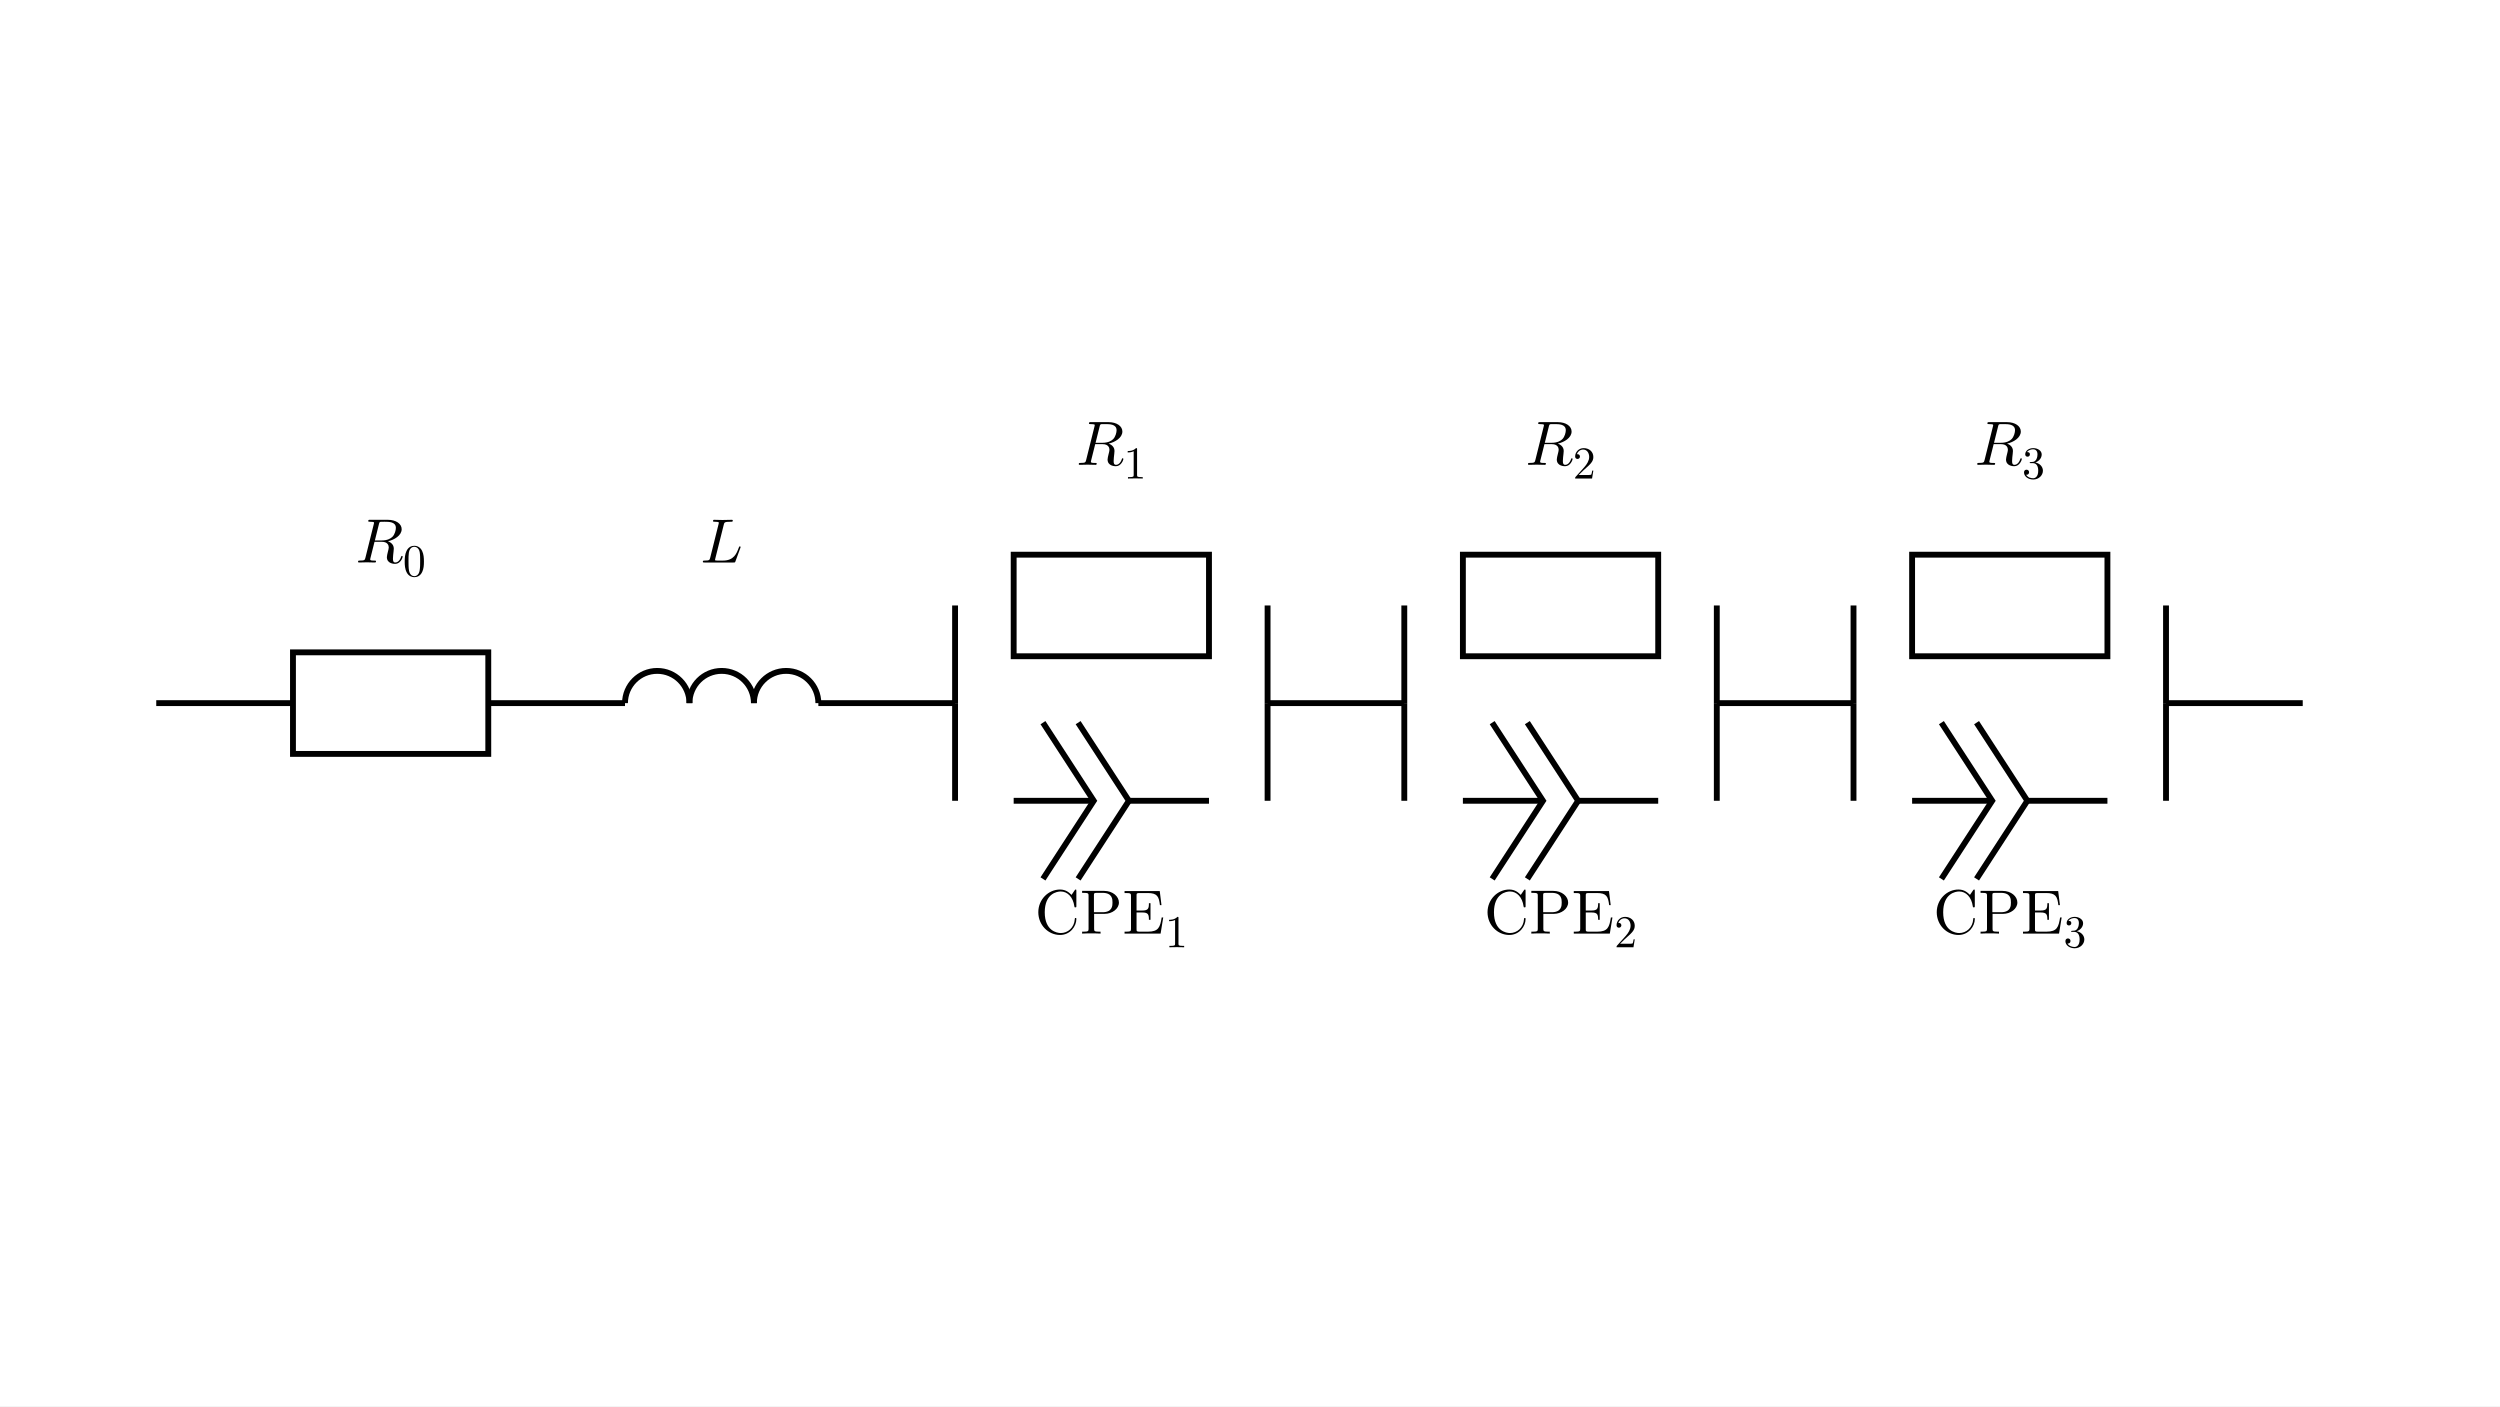
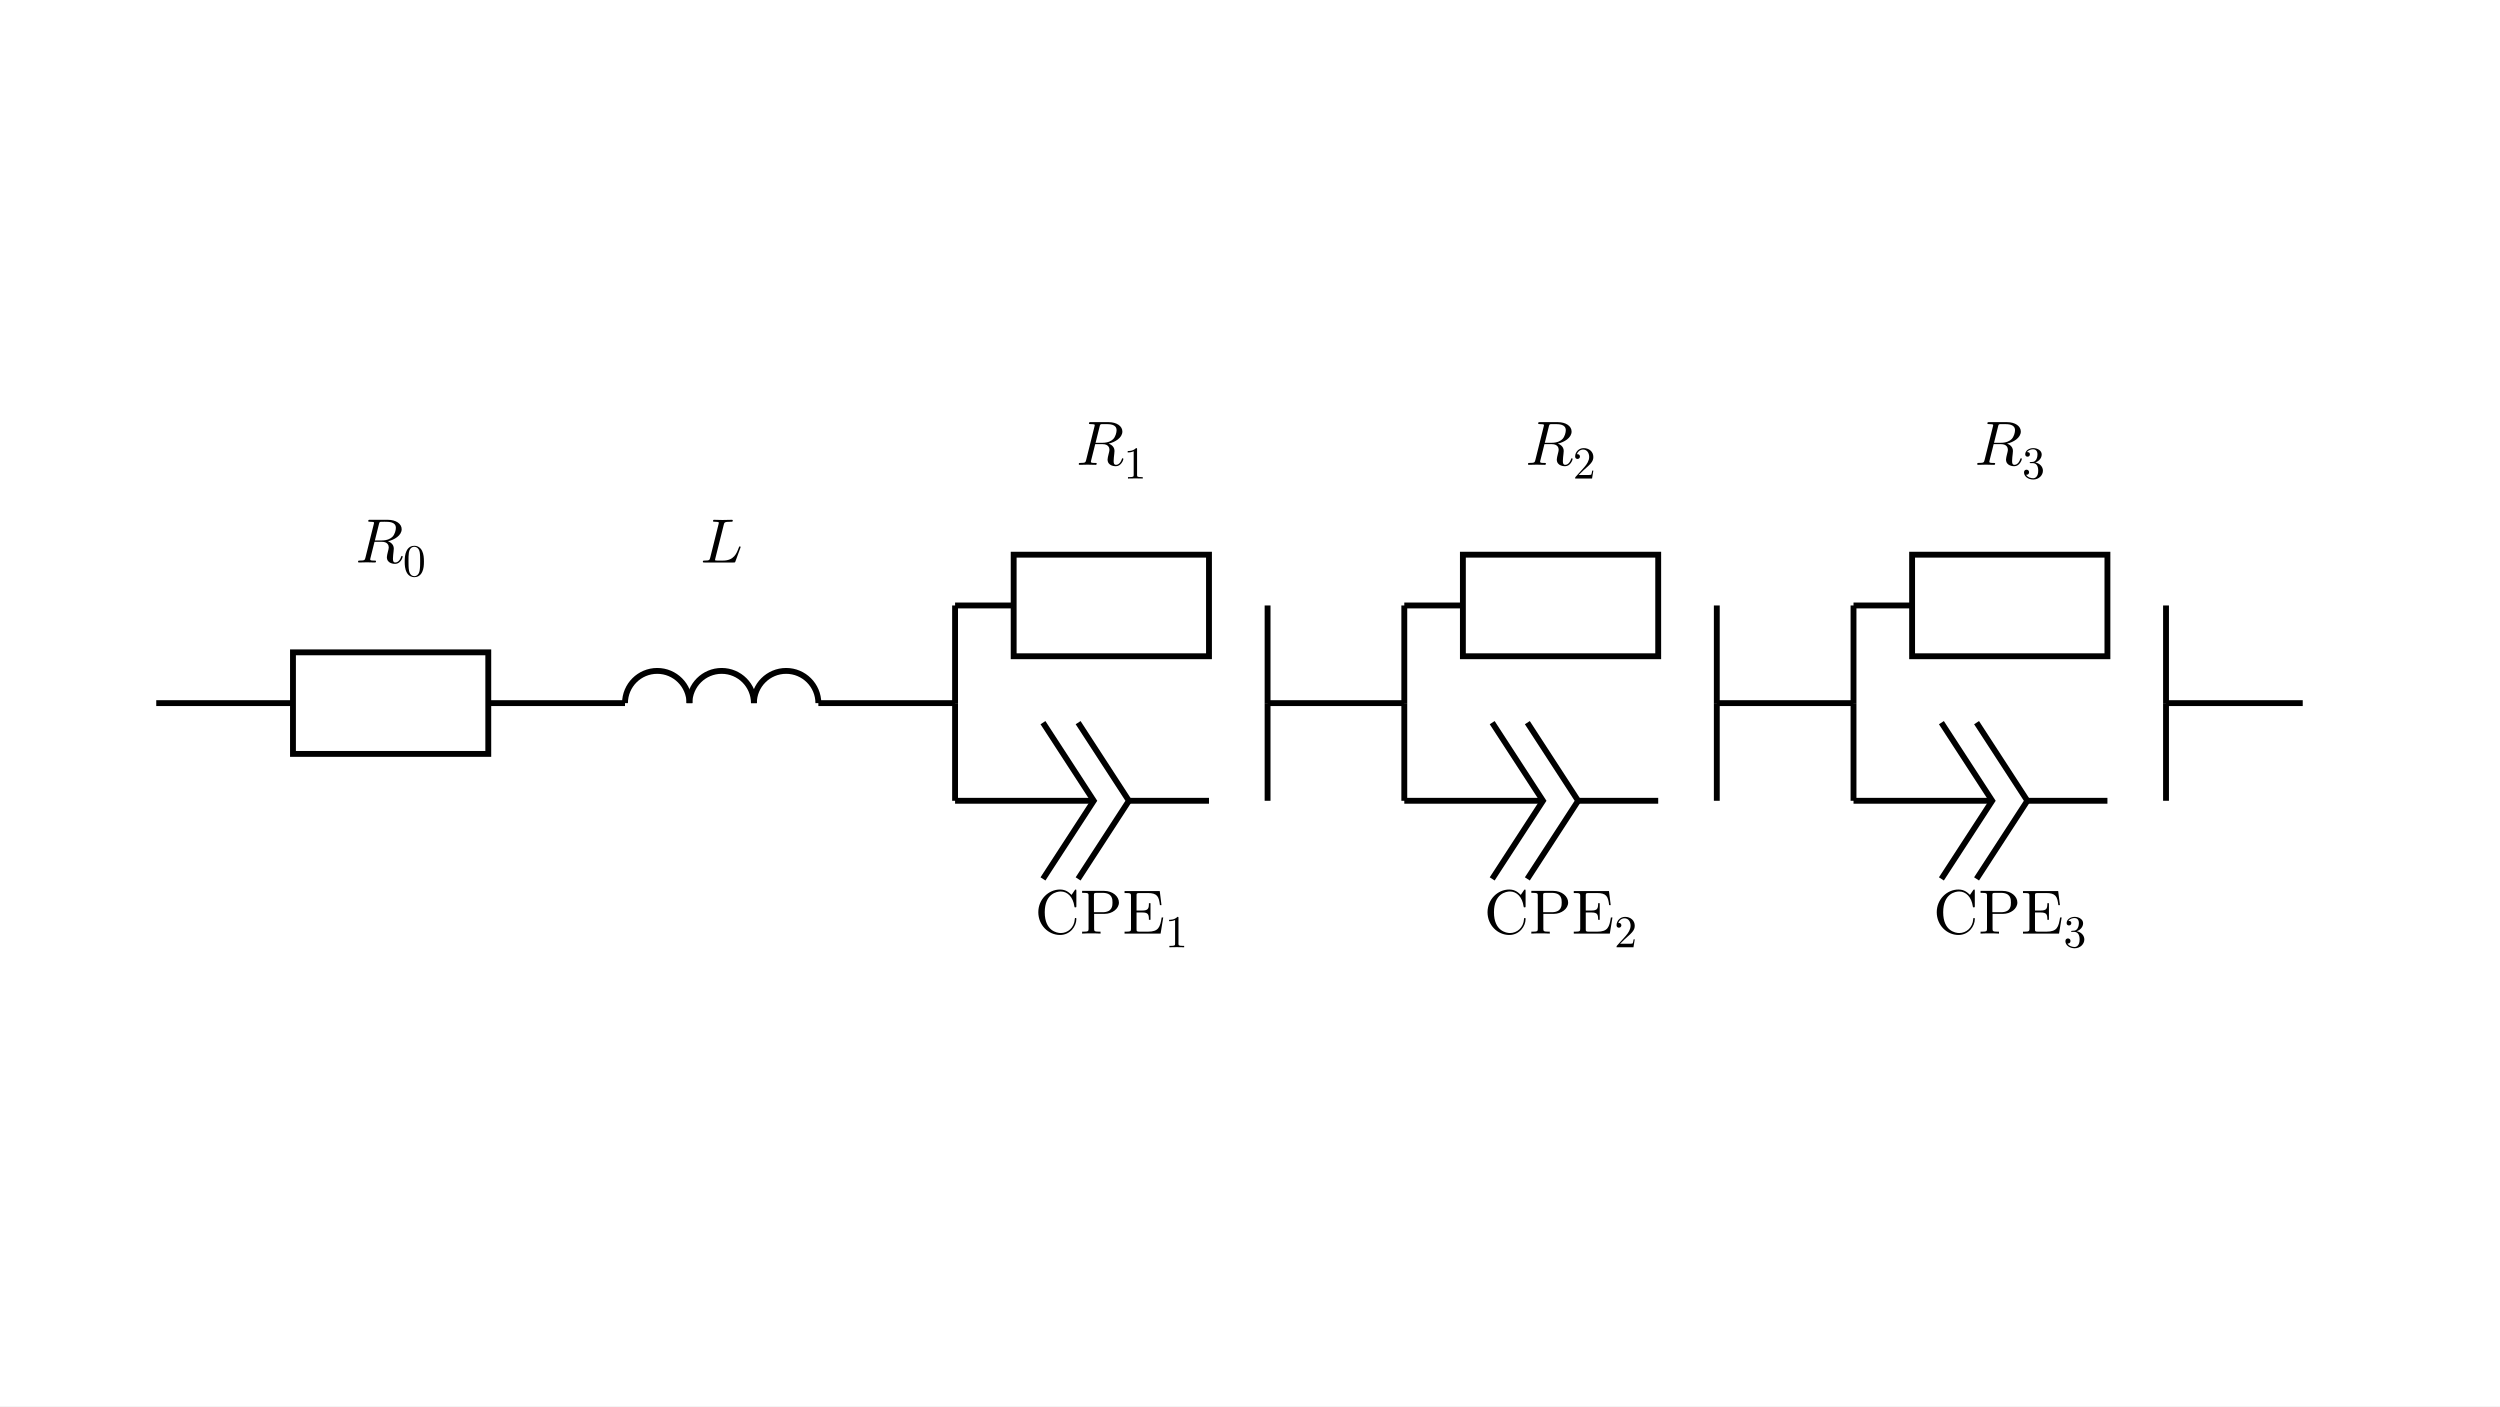
<svg xmlns="http://www.w3.org/2000/svg" width="1280" height="720" overflow="hidden">
  <g>
    <rect x="0" y="0" width="1280" height="720" fill="#FFFFFF" />
    <path d="M80.000 360.000 150.000 360.000" stroke="#000000" stroke-width="3.0" stroke-miterlimit="8" fill="none" fill-rule="evenodd" />
    <rect x="150.000" y="334.000" width="100.000" height="52.000" stroke="#000000" stroke-width="3.0" stroke-miterlimit="8" fill="none" />
    <text font-family="Cambria Math,Cambria Math_MSFontService,sans-serif" font-weight="400" font-size="32.00" text-anchor="middle" transform="translate(200.000 288.000)">𝑅<tspan font-size="23.36" dy="7.00">0</tspan>
    </text>
    <path d="M250.000 360.000 320.000 360.000" stroke="#000000" stroke-width="3.0" stroke-miterlimit="8" fill="none" fill-rule="evenodd" />
    <path d="M320.000 360.000 A16.500 16.500 0 0 1 353.000 360.000" stroke="#000000" stroke-width="3.0" stroke-miterlimit="8" fill="none" fill-rule="evenodd" />
    <path d="M353.000 360.000 A16.500 16.500 0 0 1 386.000 360.000" stroke="#000000" stroke-width="3.0" stroke-miterlimit="8" fill="none" fill-rule="evenodd" />
    <path d="M386.000 360.000 A16.500 16.500 0 0 1 419.000 360.000" stroke="#000000" stroke-width="3.0" stroke-miterlimit="8" fill="none" fill-rule="evenodd" />
    <text font-family="Cambria Math,Cambria Math_MSFontService,sans-serif" font-weight="400" font-size="32.00" text-anchor="middle" transform="translate(369.500 288.000)">𝐿</text>
    <path d="M419.000 360.000 489.000 360.000" stroke="#000000" stroke-width="3.0" stroke-miterlimit="8" fill="none" fill-rule="evenodd" />
    <rect x="519.000" y="284.000" width="100.000" height="52.000" stroke="#000000" stroke-width="3.0" stroke-miterlimit="8" fill="none" />
+     <path d="M489.000 310.000 519.000 310.000" stroke="#000000" stroke-width="3.0" stroke-miterlimit="8" fill="none" fill-rule="evenodd" />
    <text font-family="Cambria Math,Cambria Math_MSFontService,sans-serif" font-weight="400" font-size="32.00" text-anchor="middle" transform="translate(569.000 238.000)">𝑅<tspan font-size="23.36" dy="7.00">1</tspan>
    </text>
    <path d="M534.000 370.000 L560.000 410.000 L534.000 450.000" stroke="#000000" stroke-width="3.0" stroke-miterlimit="8" fill="none" fill-rule="evenodd" />
    <path d="M552.000 370.000 L578.000 410.000 L552.000 450.000" stroke="#000000" stroke-width="3.0" stroke-miterlimit="8" fill="none" fill-rule="evenodd" />
-     <path d="M519.000 410.000 560.000 410.000" stroke="#000000" stroke-width="3.0" stroke-miterlimit="8" fill="none" fill-rule="evenodd" />
+     <path d="M489.000 410.000 560.000 410.000" stroke="#000000" stroke-width="3.0" stroke-miterlimit="8" fill="none" fill-rule="evenodd" />
    <text font-family="Cambria Math,Cambria Math_MSFontService,sans-serif" font-weight="400" font-size="32.00" text-anchor="middle" transform="translate(569.000 478.000)">CPE<tspan font-size="23.36" dy="7.00">1</tspan>
    </text>
    <path d="M578.000 410.000 619.000 410.000" stroke="#000000" stroke-width="3.0" stroke-miterlimit="8" fill="none" fill-rule="evenodd" />
    <path d="M489.000 310.000 489.000 360.000" stroke="#000000" stroke-width="3.0" stroke-miterlimit="8" fill="none" fill-rule="evenodd" />
    <path d="M489.000 360.000 489.000 410.000" stroke="#000000" stroke-width="3.0" stroke-miterlimit="8" fill="none" fill-rule="evenodd" />
    <path d="M649.000 310.000 649.000 360.000" stroke="#000000" stroke-width="3.0" stroke-miterlimit="8" fill="none" fill-rule="evenodd" />
    <path d="M649.000 360.000 649.000 410.000" stroke="#000000" stroke-width="3.0" stroke-miterlimit="8" fill="none" fill-rule="evenodd" />
    <path d="M649.000 360.000 719.000 360.000" stroke="#000000" stroke-width="3.0" stroke-miterlimit="8" fill="none" fill-rule="evenodd" />
    <rect x="749.000" y="284.000" width="100.000" height="52.000" stroke="#000000" stroke-width="3.0" stroke-miterlimit="8" fill="none" />
+     <path d="M719.000 310.000 749.000 310.000" stroke="#000000" stroke-width="3.0" stroke-miterlimit="8" fill="none" fill-rule="evenodd" />
    <text font-family="Cambria Math,Cambria Math_MSFontService,sans-serif" font-weight="400" font-size="32.00" text-anchor="middle" transform="translate(799.000 238.000)">𝑅<tspan font-size="23.36" dy="7.00">2</tspan>
    </text>
    <path d="M764.000 370.000 L790.000 410.000 L764.000 450.000" stroke="#000000" stroke-width="3.0" stroke-miterlimit="8" fill="none" fill-rule="evenodd" />
    <path d="M782.000 370.000 L808.000 410.000 L782.000 450.000" stroke="#000000" stroke-width="3.0" stroke-miterlimit="8" fill="none" fill-rule="evenodd" />
-     <path d="M749.000 410.000 790.000 410.000" stroke="#000000" stroke-width="3.0" stroke-miterlimit="8" fill="none" fill-rule="evenodd" />
+     <path d="M719.000 410.000 790.000 410.000" stroke="#000000" stroke-width="3.0" stroke-miterlimit="8" fill="none" fill-rule="evenodd" />
    <text font-family="Cambria Math,Cambria Math_MSFontService,sans-serif" font-weight="400" font-size="32.00" text-anchor="middle" transform="translate(799.000 478.000)">CPE<tspan font-size="23.36" dy="7.00">2</tspan>
    </text>
    <path d="M808.000 410.000 849.000 410.000" stroke="#000000" stroke-width="3.0" stroke-miterlimit="8" fill="none" fill-rule="evenodd" />
    <path d="M719.000 310.000 719.000 360.000" stroke="#000000" stroke-width="3.0" stroke-miterlimit="8" fill="none" fill-rule="evenodd" />
    <path d="M719.000 360.000 719.000 410.000" stroke="#000000" stroke-width="3.0" stroke-miterlimit="8" fill="none" fill-rule="evenodd" />
    <path d="M879.000 310.000 879.000 360.000" stroke="#000000" stroke-width="3.0" stroke-miterlimit="8" fill="none" fill-rule="evenodd" />
    <path d="M879.000 360.000 879.000 410.000" stroke="#000000" stroke-width="3.0" stroke-miterlimit="8" fill="none" fill-rule="evenodd" />
    <path d="M879.000 360.000 949.000 360.000" stroke="#000000" stroke-width="3.0" stroke-miterlimit="8" fill="none" fill-rule="evenodd" />
    <rect x="979.000" y="284.000" width="100.000" height="52.000" stroke="#000000" stroke-width="3.0" stroke-miterlimit="8" fill="none" />
+     <path d="M949.000 310.000 979.000 310.000" stroke="#000000" stroke-width="3.0" stroke-miterlimit="8" fill="none" fill-rule="evenodd" />
    <text font-family="Cambria Math,Cambria Math_MSFontService,sans-serif" font-weight="400" font-size="32.00" text-anchor="middle" transform="translate(1029.000 238.000)">𝑅<tspan font-size="23.36" dy="7.00">3</tspan>
    </text>
    <path d="M994.000 370.000 L1020.000 410.000 L994.000 450.000" stroke="#000000" stroke-width="3.0" stroke-miterlimit="8" fill="none" fill-rule="evenodd" />
    <path d="M1012.000 370.000 L1038.000 410.000 L1012.000 450.000" stroke="#000000" stroke-width="3.0" stroke-miterlimit="8" fill="none" fill-rule="evenodd" />
-     <path d="M979.000 410.000 1020.000 410.000" stroke="#000000" stroke-width="3.0" stroke-miterlimit="8" fill="none" fill-rule="evenodd" />
+     <path d="M949.000 410.000 1020.000 410.000" stroke="#000000" stroke-width="3.0" stroke-miterlimit="8" fill="none" fill-rule="evenodd" />
    <text font-family="Cambria Math,Cambria Math_MSFontService,sans-serif" font-weight="400" font-size="32.00" text-anchor="middle" transform="translate(1029.000 478.000)">CPE<tspan font-size="23.36" dy="7.00">3</tspan>
    </text>
    <path d="M1038.000 410.000 1079.000 410.000" stroke="#000000" stroke-width="3.0" stroke-miterlimit="8" fill="none" fill-rule="evenodd" />
    <path d="M949.000 310.000 949.000 360.000" stroke="#000000" stroke-width="3.0" stroke-miterlimit="8" fill="none" fill-rule="evenodd" />
    <path d="M949.000 360.000 949.000 410.000" stroke="#000000" stroke-width="3.0" stroke-miterlimit="8" fill="none" fill-rule="evenodd" />
    <path d="M1109.000 310.000 1109.000 360.000" stroke="#000000" stroke-width="3.0" stroke-miterlimit="8" fill="none" fill-rule="evenodd" />
    <path d="M1109.000 360.000 1109.000 410.000" stroke="#000000" stroke-width="3.0" stroke-miterlimit="8" fill="none" fill-rule="evenodd" />
    <path d="M1109.000 360.000 1179.000 360.000" stroke="#000000" stroke-width="3.0" stroke-miterlimit="8" fill="none" fill-rule="evenodd" />
  </g>
</svg>
